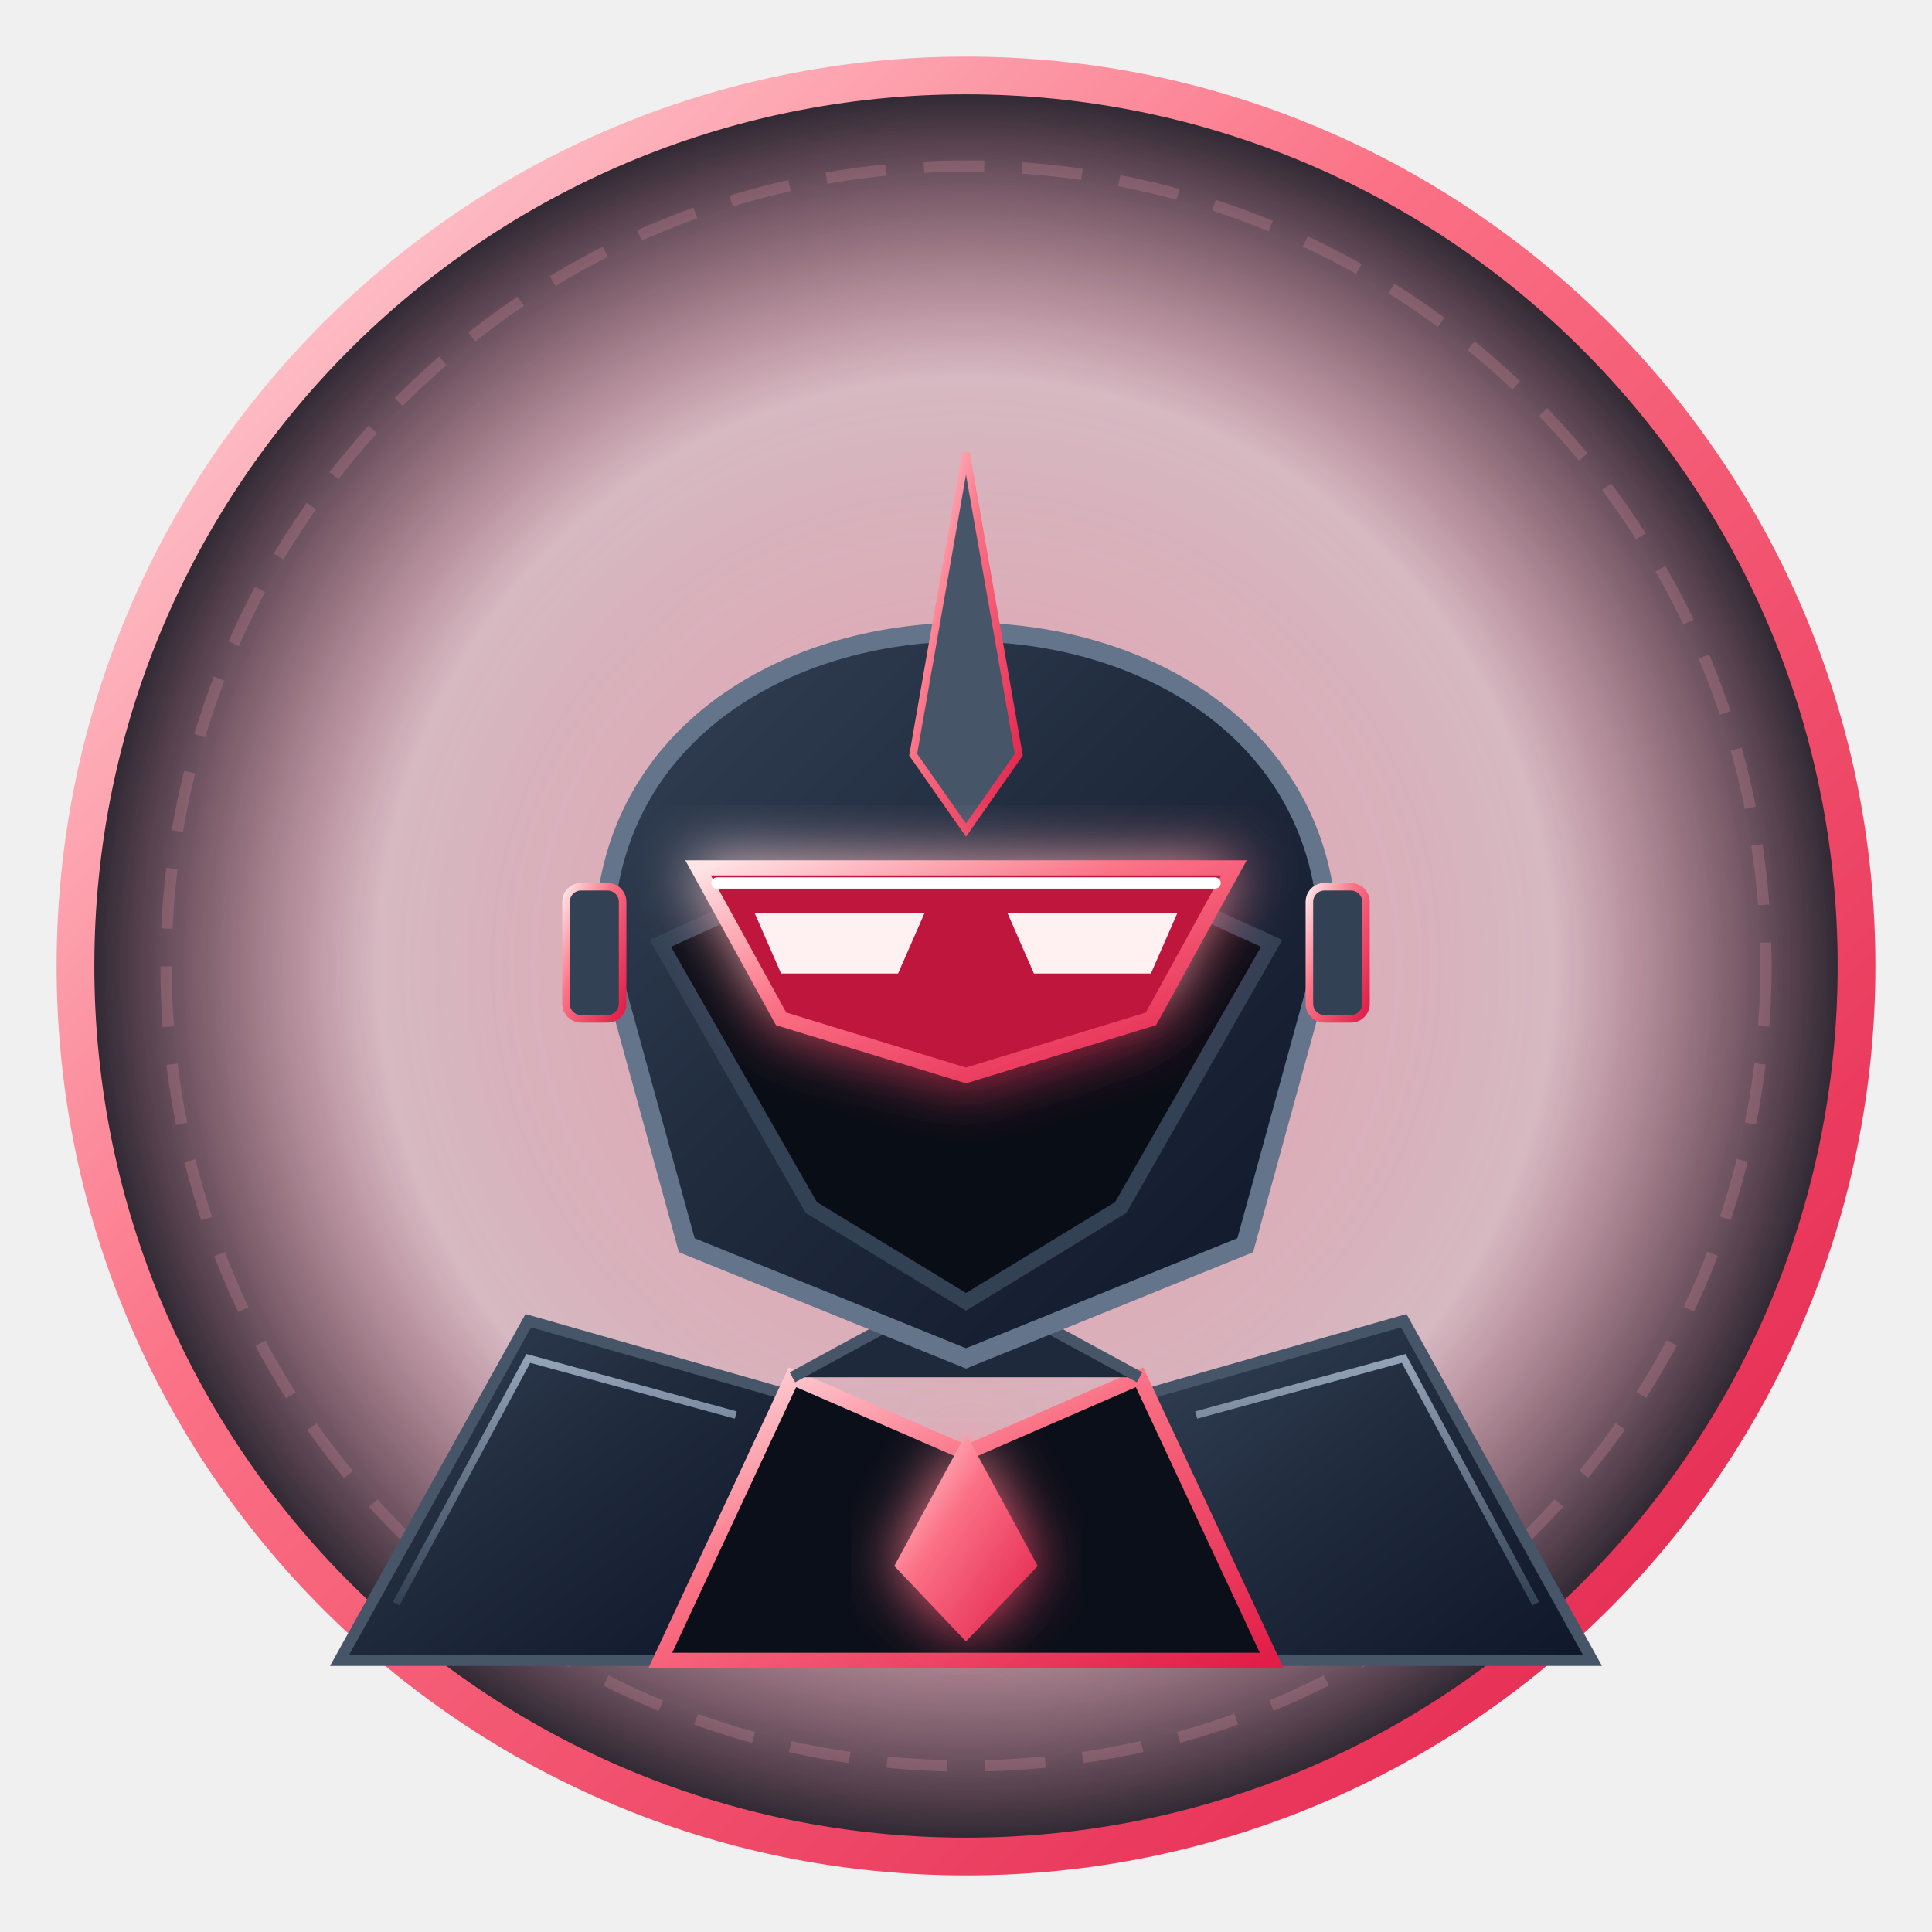
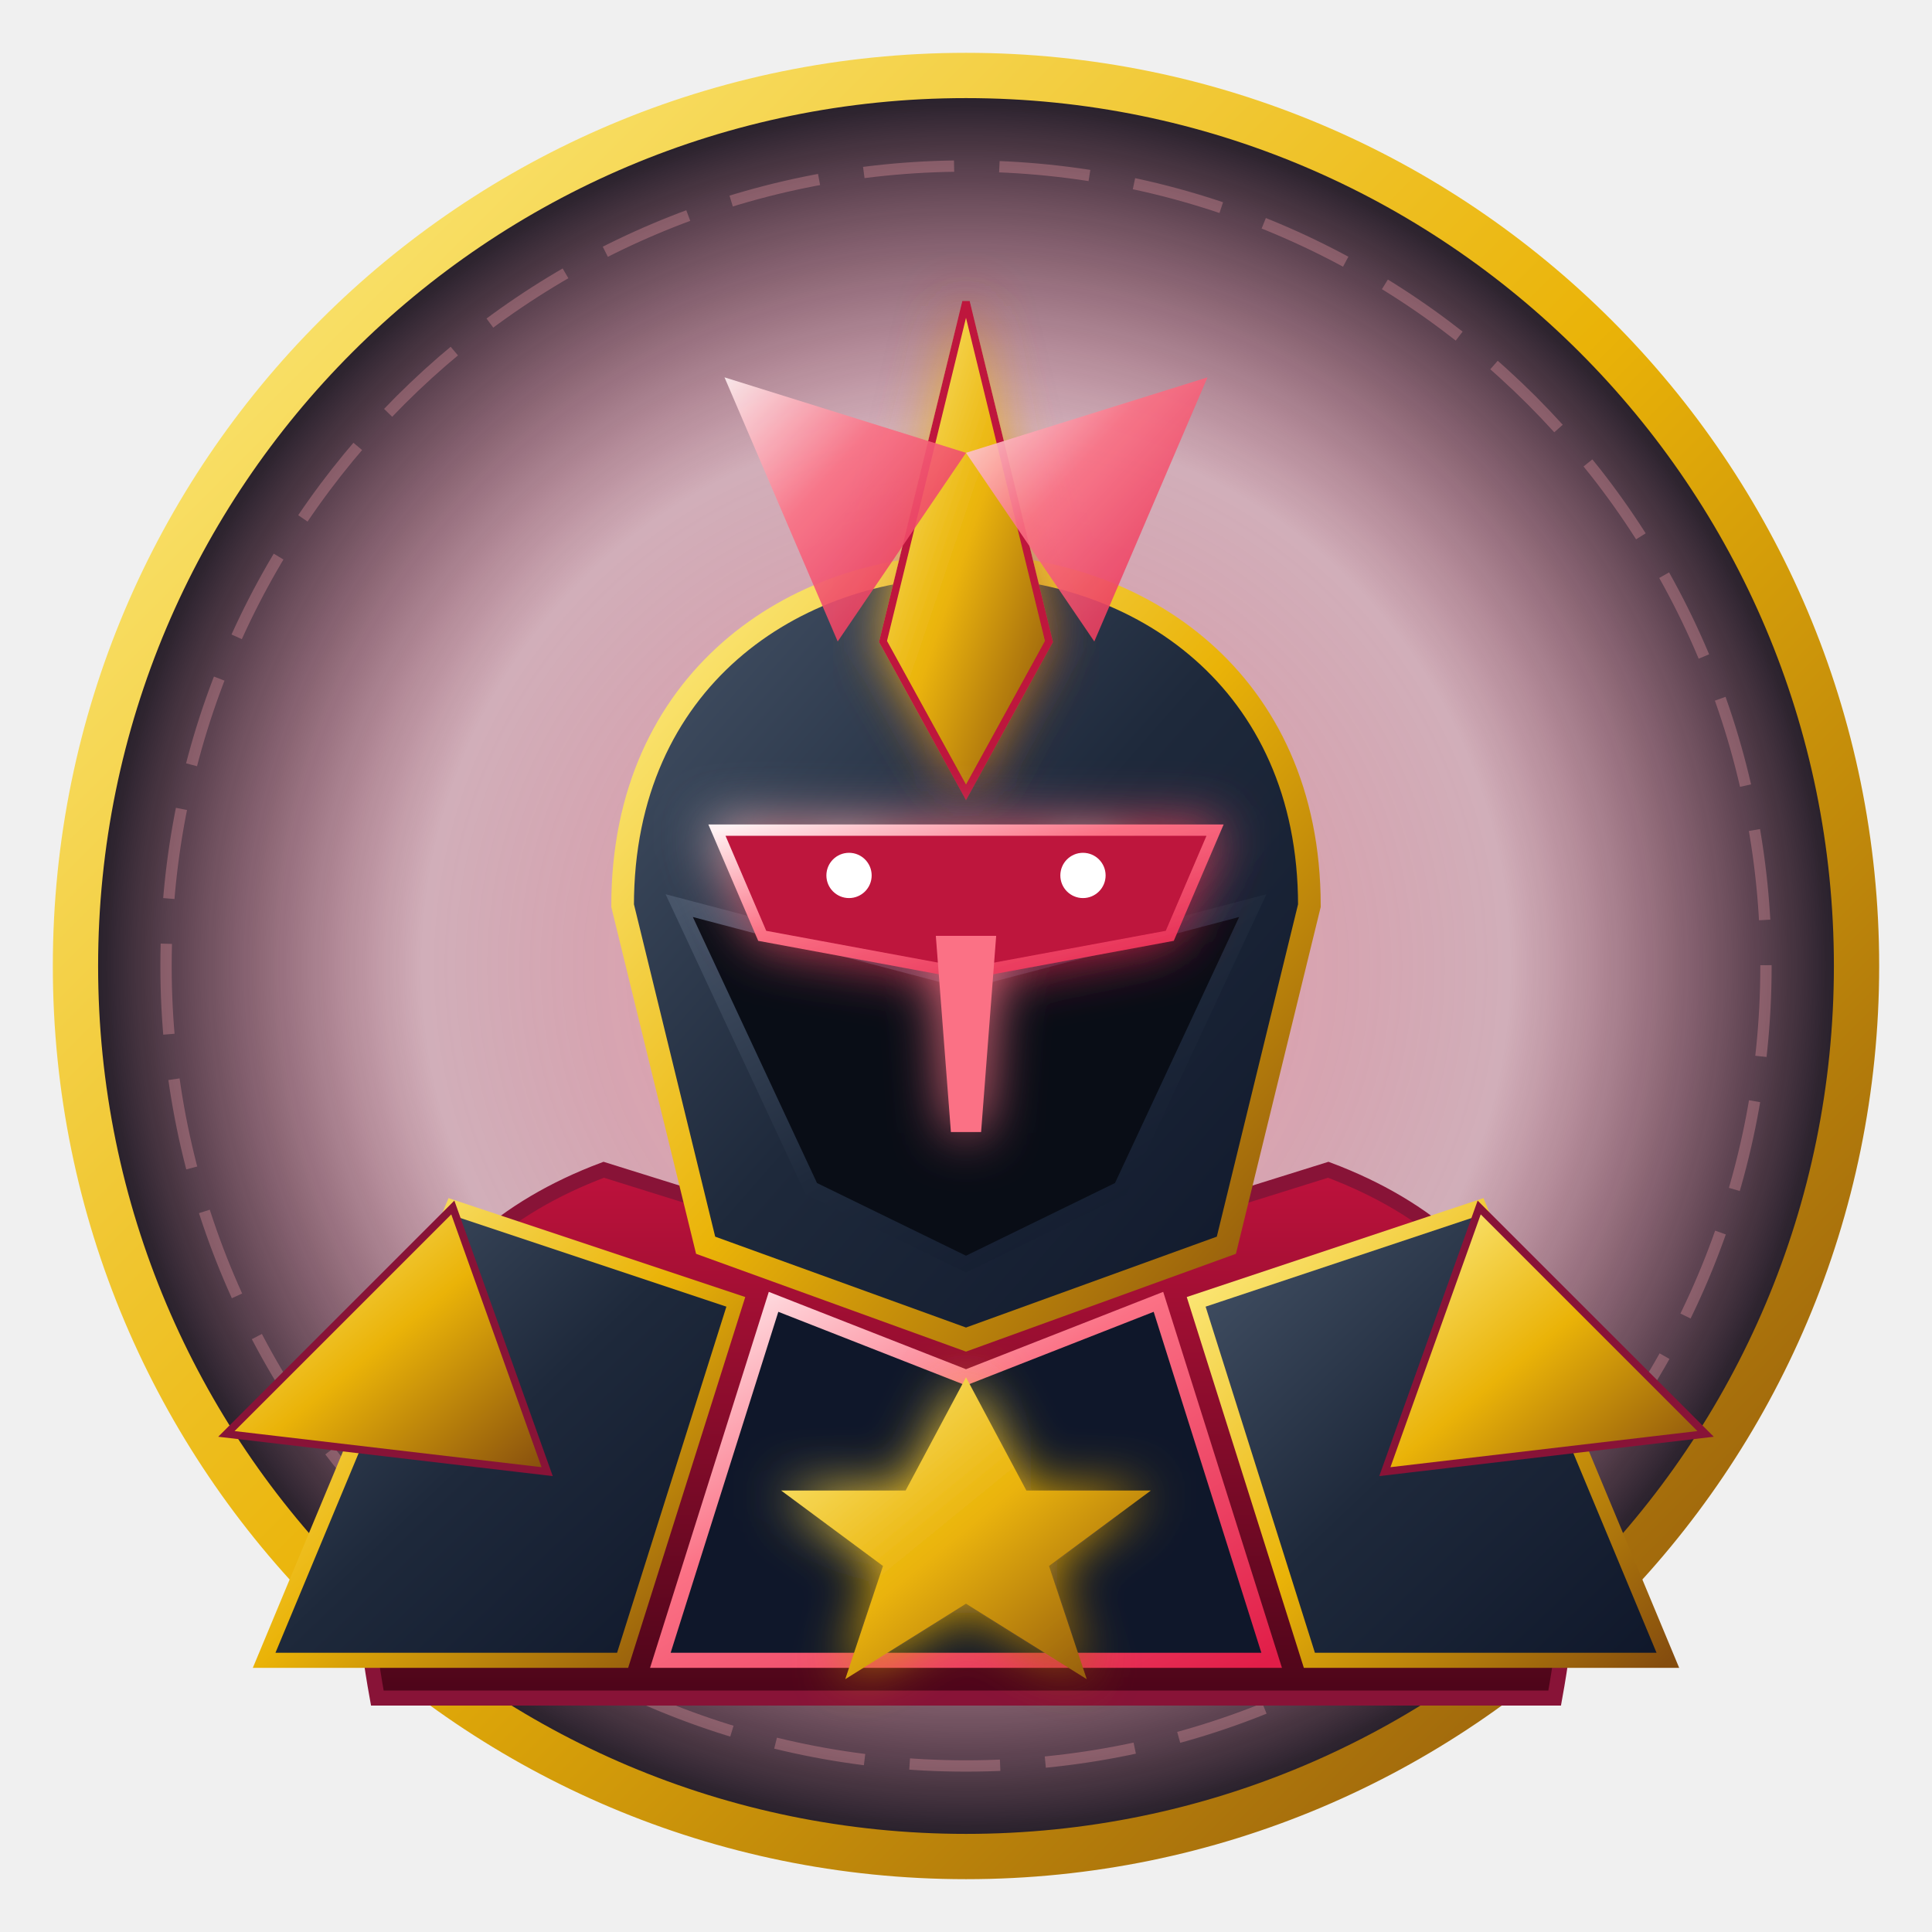
<svg xmlns="http://www.w3.org/2000/svg" viewBox="0 0 512 512" width="100%" height="100%">
  <defs>
    <radialGradient id="valBg" cx="50%" cy="50%" r="50%">
-       <stop offset="0%" stop-color="#f43f5e" stop-opacity="0.45" />
-       <stop offset="65%" stop-color="#881337" stop-opacity="0.25" />
-       <stop offset="100%" stop-color="#090d16" stop-opacity="0.95" />
+       <stop offset="0%" stop-color="#f43f5e" stop-opacity="0.5" />
+       <stop offset="60%" stop-color="#881337" stop-opacity="0.3" />
+       <stop offset="100%" stop-color="#090d16" stop-opacity="0.98" />
    </radialGradient>
-     <linearGradient id="valArmor" x1="0%" y1="0%" x2="100%" y2="100%">
-       <stop offset="0%" stop-color="#334155" />
+     <linearGradient id="valSteel" x1="0%" y1="0%" x2="100%" y2="100%">
+       <stop offset="0%" stop-color="#475569" />
      <stop offset="50%" stop-color="#1e293b" />
      <stop offset="100%" stop-color="#0f172a" />
    </linearGradient>
-     <linearGradient id="valHighlight" x1="0%" y1="0%" x2="0%" y2="100%">
-       <stop offset="0%" stop-color="#94a3b8" />
-       <stop offset="100%" stop-color="#334155" opacity="0.1" />
+     <linearGradient id="valGold" x1="0%" y1="0%" x2="100%" y2="100%">
+       <stop offset="0%" stop-color="#fef08a" />
+       <stop offset="50%" stop-color="#eab308" />
+       <stop offset="100%" stop-color="#854d0e" />
    </linearGradient>
-     <linearGradient id="valRedGlow" x1="0%" y1="0%" x2="100%" y2="100%">
-       <stop offset="0%" stop-color="#ffe4e6" />
+     <linearGradient id="valCrimsonGlow" x1="0%" y1="0%" x2="100%" y2="100%">
+       <stop offset="0%" stop-color="#fff1f2" />
      <stop offset="40%" stop-color="#fb7185" />
      <stop offset="100%" stop-color="#e11d48" />
    </linearGradient>
+     <linearGradient id="valCape" x1="0%" y1="0%" x2="0%" y2="100%">
+       <stop offset="0%" stop-color="#be123c" />
+       <stop offset="100%" stop-color="#4c0519" />
+     </linearGradient>
    <filter id="valGlow" x="-30%" y="-30%" width="160%" height="160%">
-       <feGaussianBlur stdDeviation="8" result="blur" />
+       <feGaussianBlur stdDeviation="7" result="blur" />
      <feComposite in="SourceGraphic" in2="blur" operator="over" />
    </filter>
  </defs>
-   <circle cx="256" cy="256" r="236" fill="url(#valBg)" stroke="url(#valRedGlow)" stroke-width="10" />
-   <circle cx="256" cy="256" r="212" fill="none" stroke="#fda4af" stroke-opacity="0.2" stroke-width="3" stroke-dasharray="16 10" />
+   <circle cx="256" cy="256" r="236" fill="url(#valBg)" stroke="url(#valGold)" stroke-width="12" />
+   <circle cx="256" cy="256" r="212" fill="none" stroke="#fda4af" stroke-opacity="0.3" stroke-width="3" stroke-dasharray="24 12" />
+   <path d="M 100 450 Q 80 340 160 310 L 256 340 L 352 310 Q 432 340 412 450 Z" fill="url(#valCape)" stroke="#881337" stroke-width="4" />
  <g>
-     <path d="M 90 440 L 140 350 L 210 370 L 180 440 Z" fill="url(#valArmor)" stroke="#475569" stroke-width="3" />
-     <path d="M 105 425 L 140 360 L 195 375" fill="none" stroke="url(#valHighlight)" stroke-width="2" />
-     <path d="M 422 440 L 372 350 L 302 370 L 332 440 Z" fill="url(#valArmor)" stroke="#475569" stroke-width="3" />
-     <path d="M 407 425 L 372 360 L 317 375" fill="none" stroke="url(#valHighlight)" stroke-width="2" />
-     <path d="M 175 440 L 210 365 L 256 385 L 302 365 L 337 440 Z" fill="#0b0f19" stroke="url(#valRedGlow)" stroke-width="4" />
-     <polygon points="256,380 275,415 256,435 237,415" fill="url(#valRedGlow)" filter="url(#valGlow)" />
-     <path d="M 210 365 L 256 340 L 302 365" fill="#1e293b" stroke="#475569" stroke-width="3" />
+     <path d="M 70 440 L 120 320 L 195 345 L 165 440 Z" fill="url(#valSteel)" stroke="url(#valGold)" stroke-width="4" />
+     <path d="M 60 380 L 120 320 L 145 390 Z" fill="url(#valGold)" stroke="#881337" stroke-width="2" />
+     <path d="M 442 440 L 392 320 L 317 345 L 347 440 Z" fill="url(#valSteel)" stroke="url(#valGold)" stroke-width="4" />
+     <path d="M 452 380 L 392 320 L 367 390 Z" fill="url(#valGold)" stroke="#881337" stroke-width="2" />
+     <path d="M 175 440 L 205 345 L 256 365 L 307 345 L 337 440 Z" fill="#0f172a" stroke="url(#valCrimsonGlow)" stroke-width="4" />
+     <polygon points="256,365 272,395 305,395 278,415 288,445 256,425 224,445 234,415 207,395 240,395" fill="url(#valGold)" filter="url(#valGlow)" />
  </g>
-   <path d="M 210 340 L 256 355 L 302 340 L 285 300 L 227 300 Z" fill="#0f172a" stroke="#334155" stroke-width="3" />
  <g>
-     <path d="M 160 250 C 160 140, 352 140, 352 250 L 330 330 L 256 360 L 182 330 Z" fill="url(#valArmor)" stroke="#64748b" stroke-width="5" />
-     <path d="M 256 120 L 270 200 L 256 220 L 242 200 Z" fill="#475569" stroke="url(#valRedGlow)" stroke-width="2" />
-     <path d="M 175 250 L 215 320 L 256 345 L 297 320 L 337 250 L 315 240 L 256 250 L 197 240 Z" fill="#090d16" stroke="#334155" stroke-width="4" />
+     <path d="M 165 240 C 165 120, 347 120, 347 240 L 325 330 L 256 355 L 187 330 Z" fill="url(#valSteel)" stroke="url(#valGold)" stroke-width="6" />
+     <path d="M 256 80 L 278 170 L 256 210 L 234 170 Z" fill="url(#valGold)" filter="url(#valGlow)" stroke="#be123c" stroke-width="2" />
+     <path d="M 256 120 L 320 100 L 290 170 Z" fill="url(#valCrimsonGlow)" opacity="0.9" />
+     <path d="M 256 120 L 192 100 L 222 170 Z" fill="url(#valCrimsonGlow)" opacity="0.9" />
+     <path d="M 180 240 L 215 315 L 256 335 L 297 315 L 332 240 L 256 260 Z" fill="#090d16" stroke="url(#valSteel)" stroke-width="4" />
    <g filter="url(#valGlow)">
-       <path d="M 185 230 L 327 230 L 305 270 L 256 285 L 207 270 Z" fill="#be123c" stroke="url(#valRedGlow)" stroke-width="4" />
-       <polygon points="200,242 245,242 238,258 207,258" fill="#fff1f2" />
-       <polygon points="312,242 267,242 274,258 305,258" fill="#fff1f2" />
-       <line x1="190" y1="234" x2="322" y2="234" stroke="#ffffff" stroke-width="3" stroke-linecap="round" />
+       <path d="M 190 220 L 322 220 L 310 248 L 256 258 L 202 248 Z" fill="#be123c" stroke="url(#valCrimsonGlow)" stroke-width="3" />
+       <path d="M 248 248 L 264 248 L 260 300 L 252 300 Z" fill="#fb7185" />
+       <circle cx="225" cy="232" r="6" fill="#ffffff" />
+       <circle cx="287" cy="232" r="6" fill="#ffffff" />
    </g>
-     <rect x="150" y="235" width="15" height="35" rx="4" fill="#334155" stroke="url(#valRedGlow)" stroke-width="2" />
-     <rect x="347" y="235" width="15" height="35" rx="4" fill="#334155" stroke="url(#valRedGlow)" stroke-width="2" />
  </g>
</svg>
